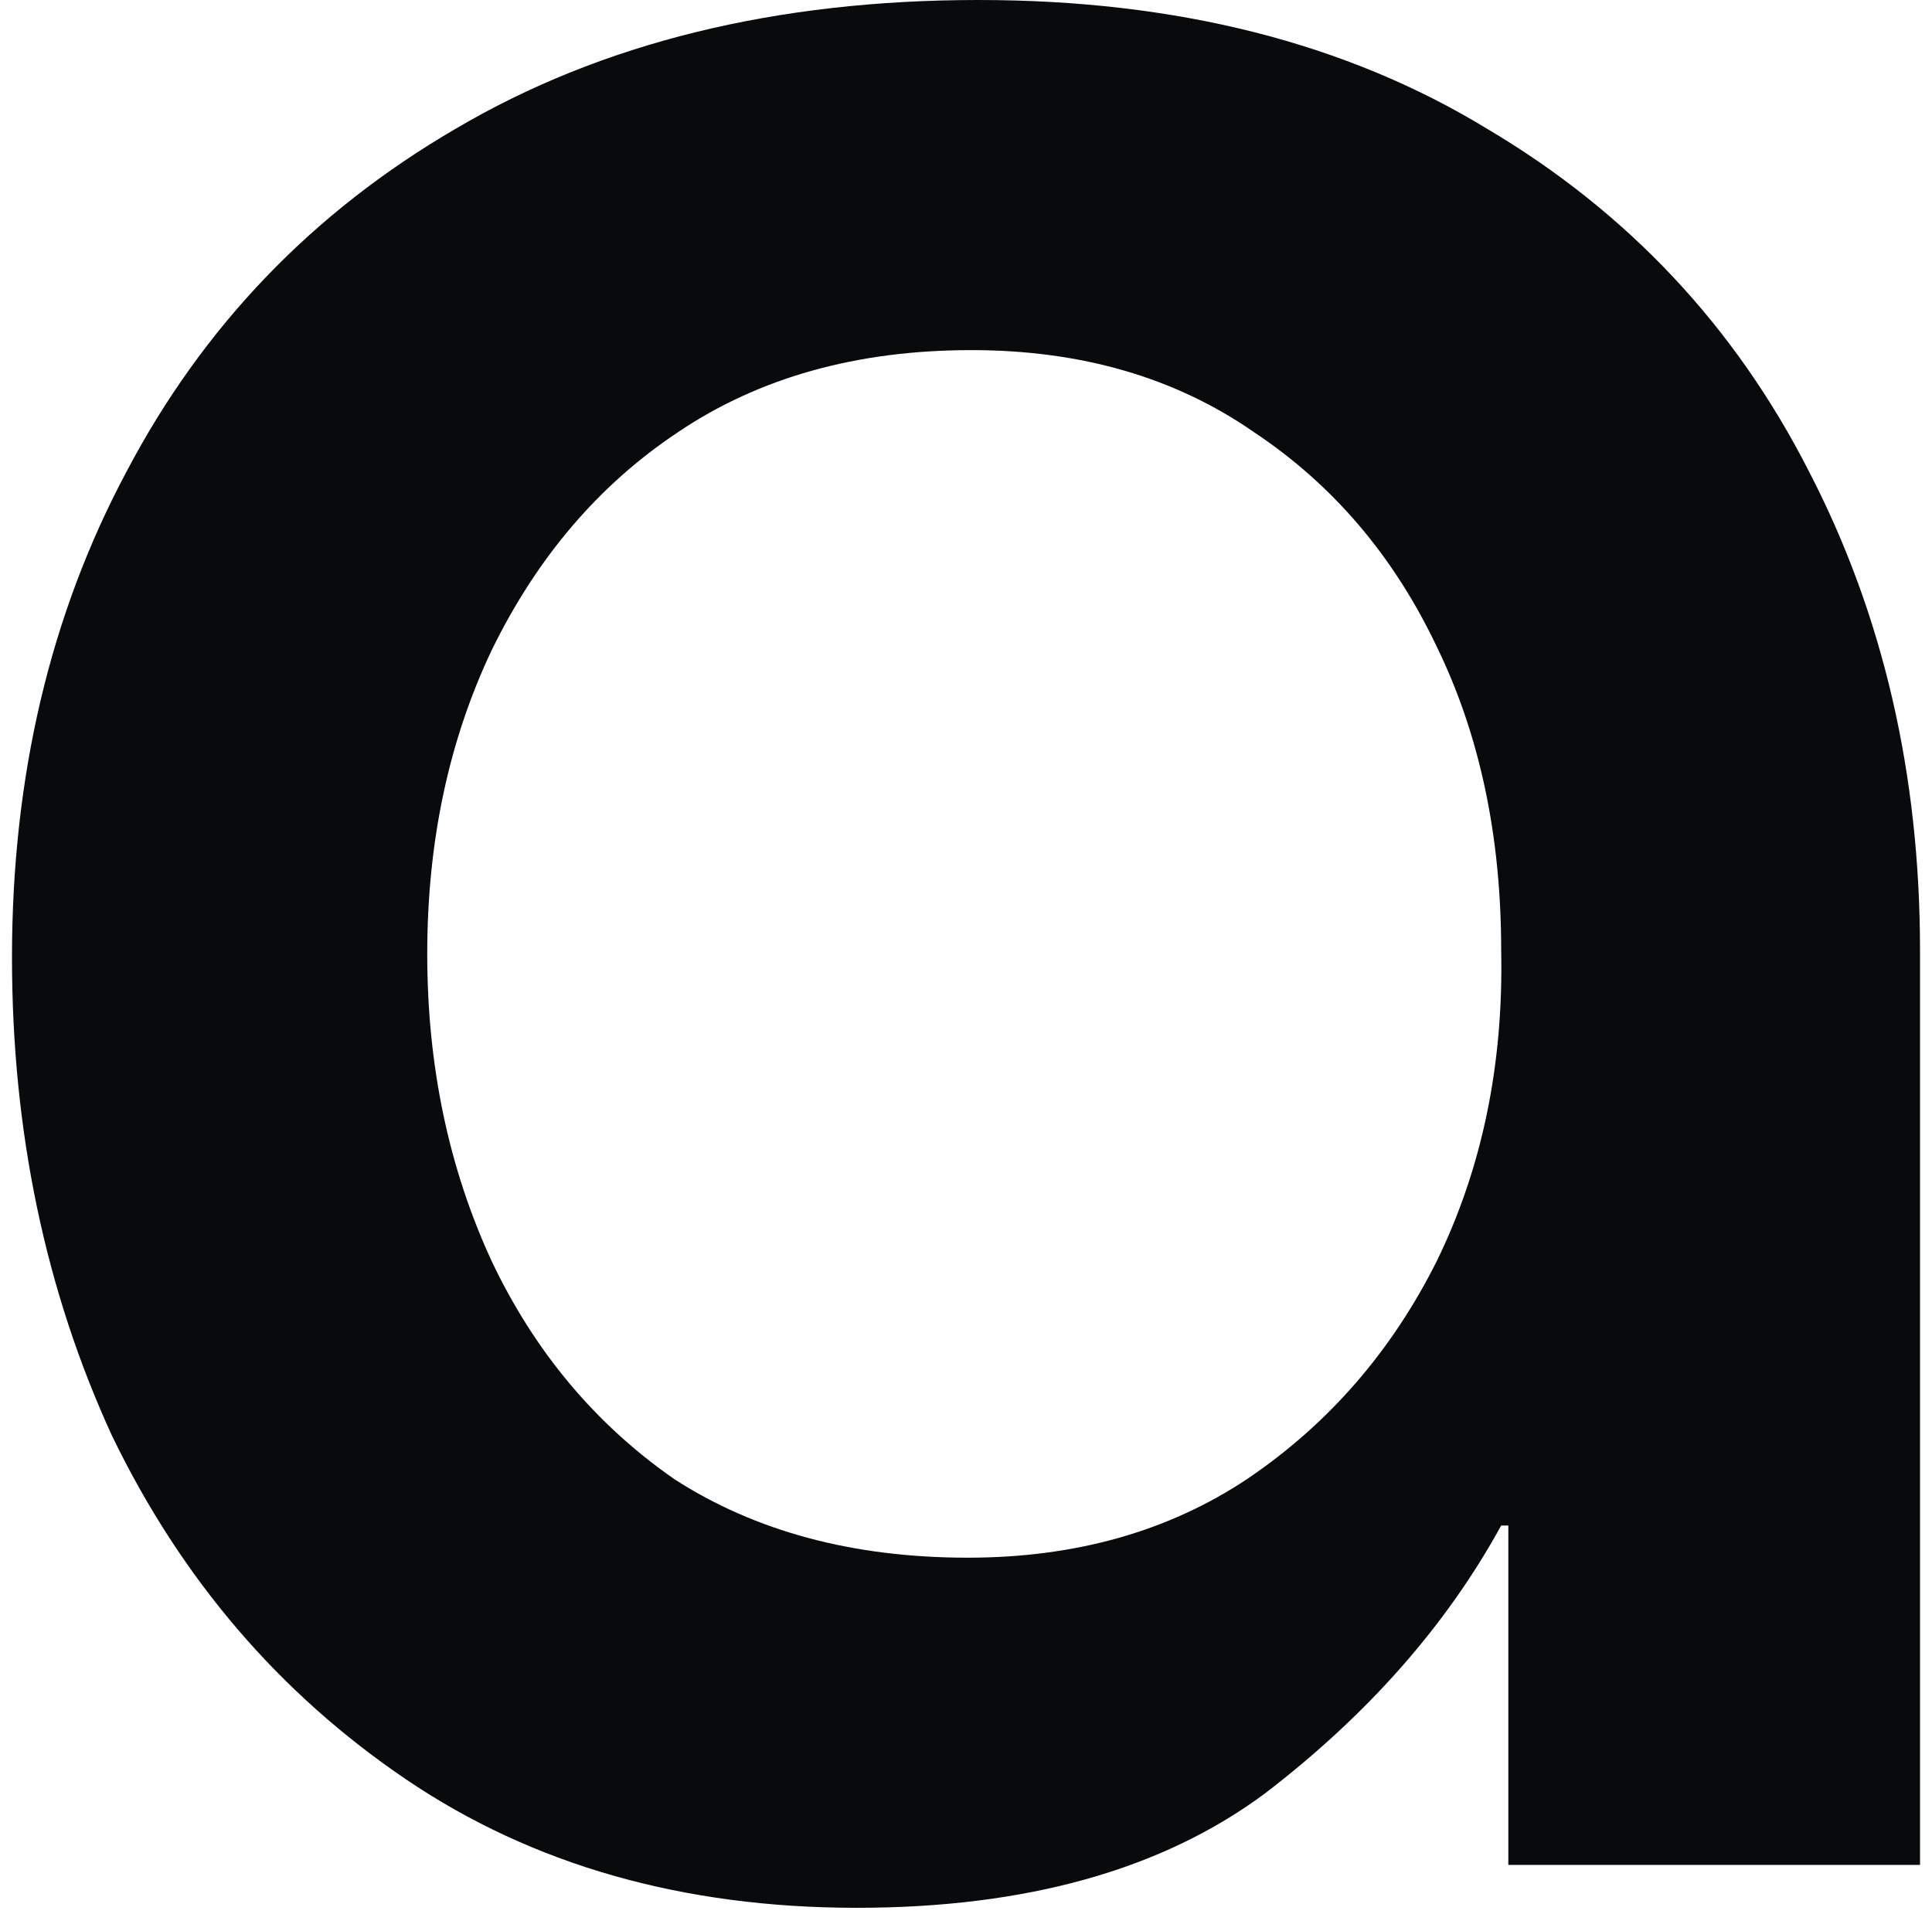
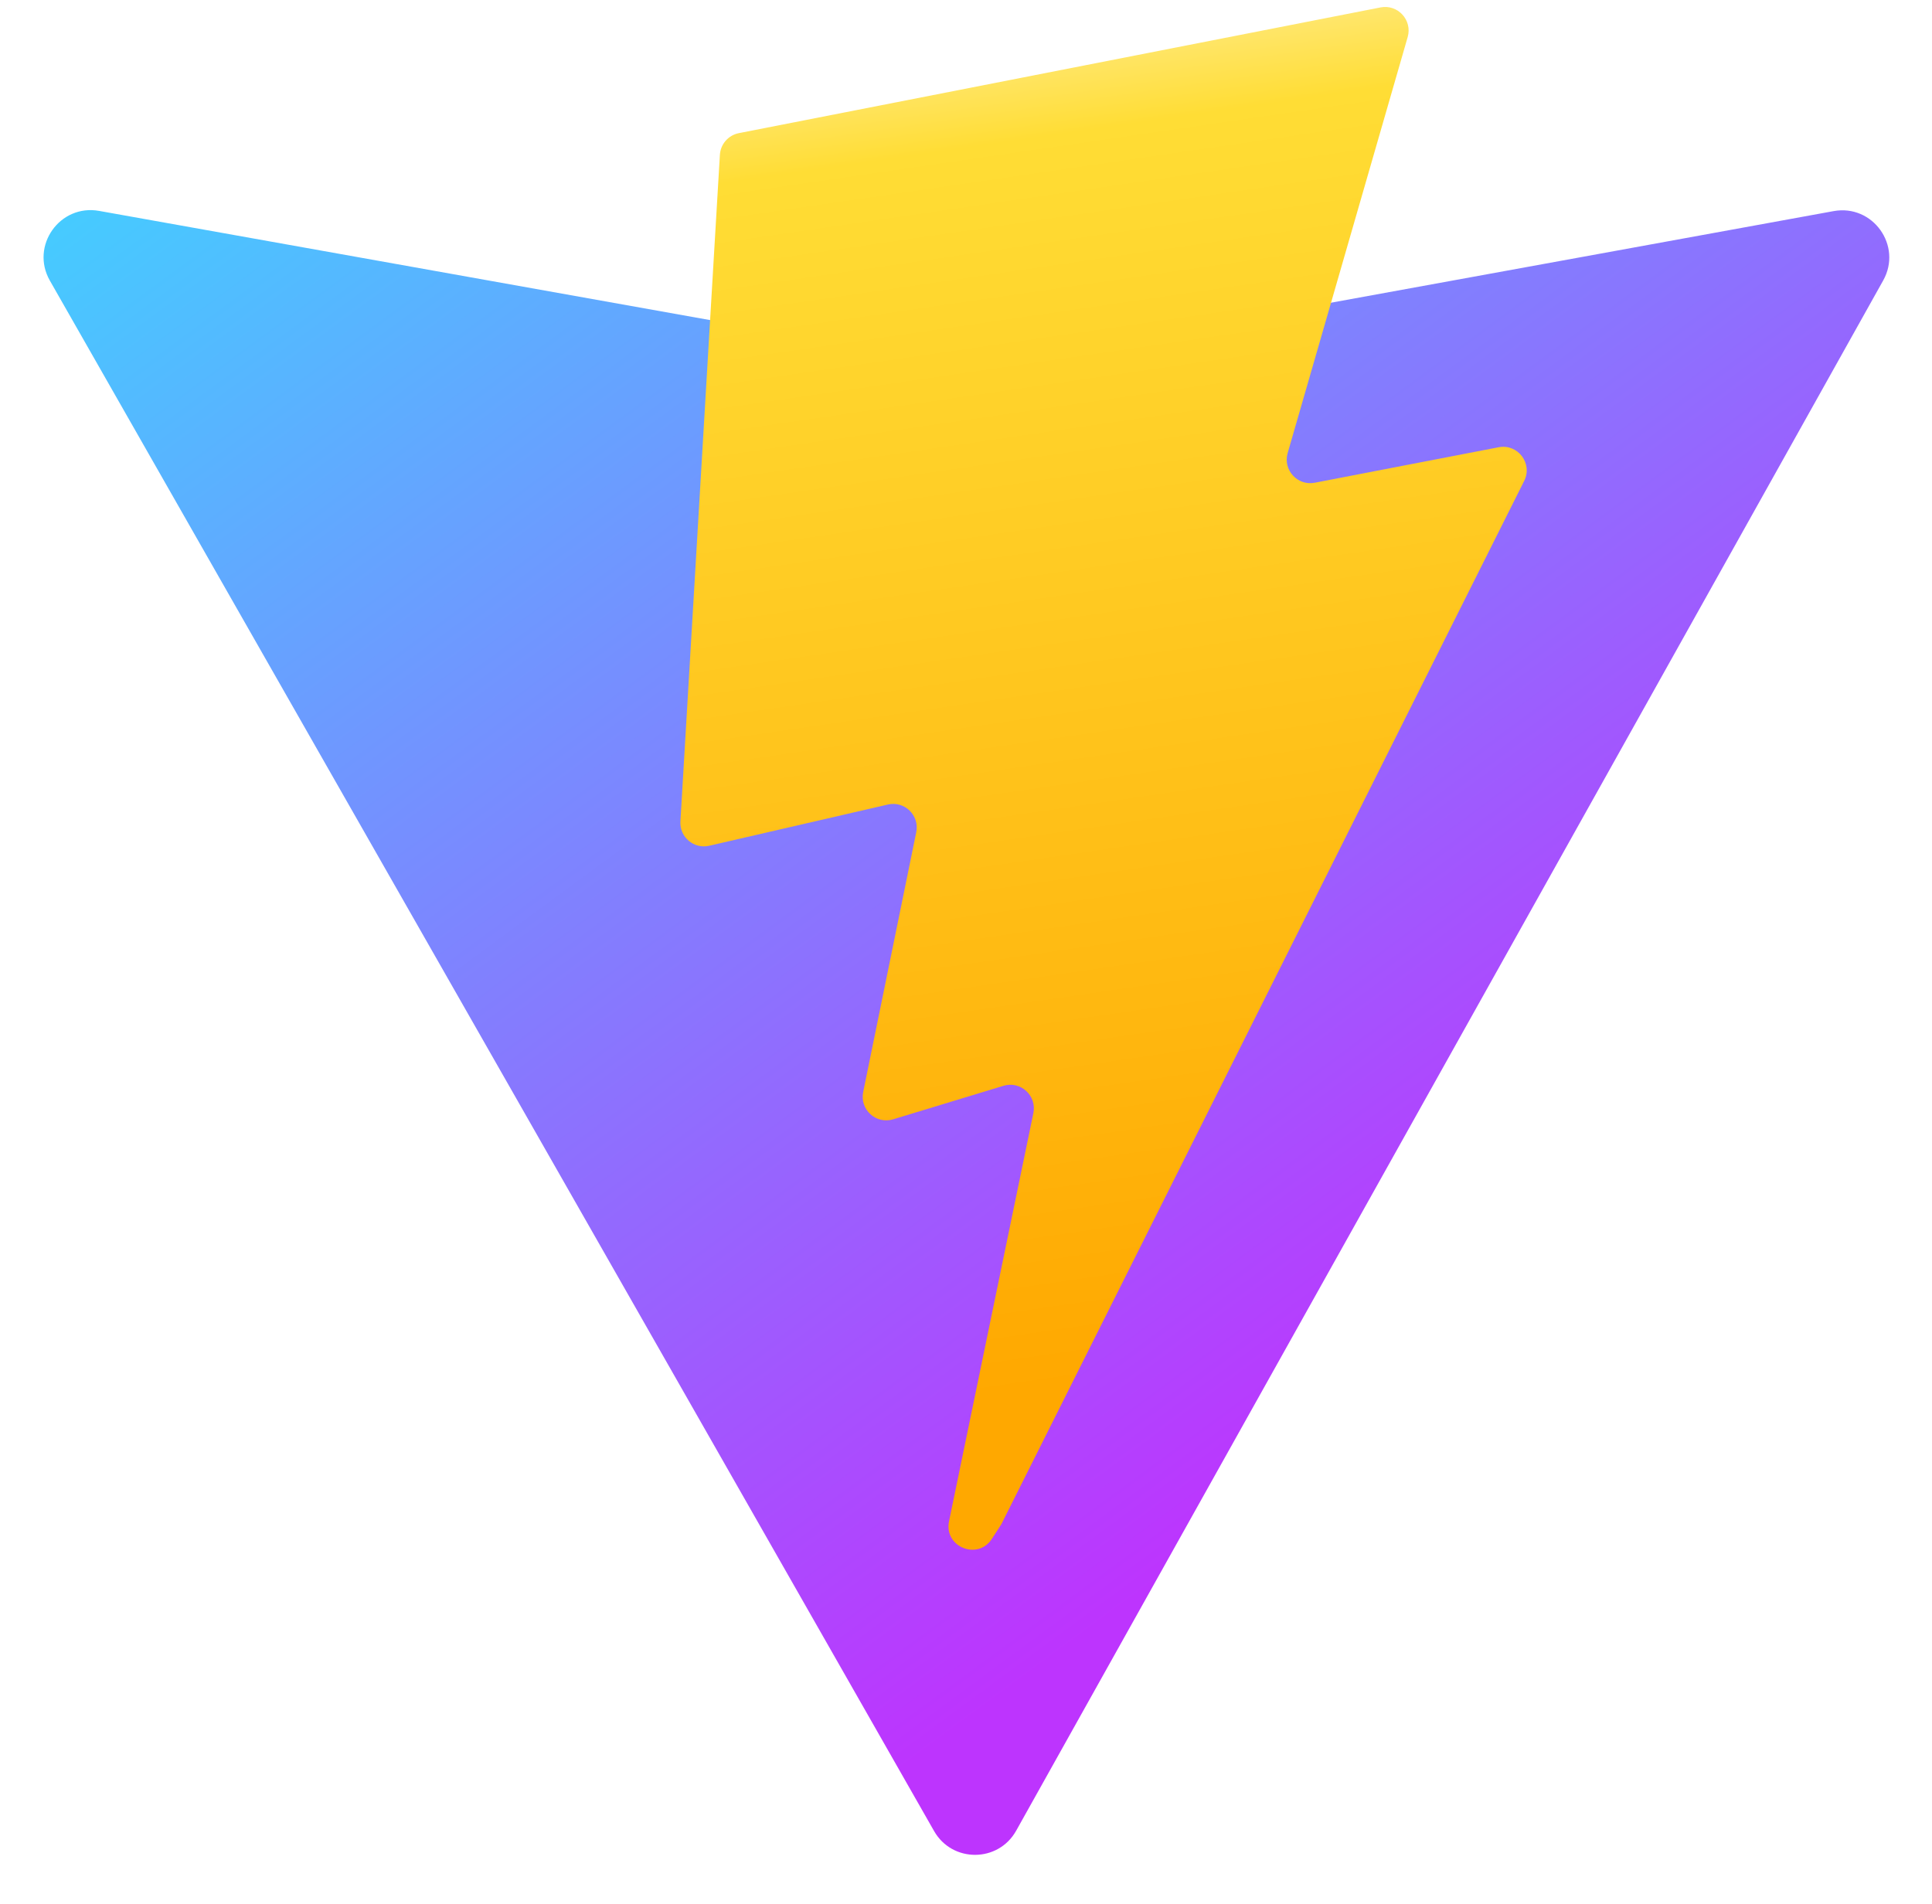
- <svg xmlns="http://www.w3.org/2000/svg" width="108" height="107" viewBox="0 0 108 107" fill="none">
-   <path d="M47.897 106.66C38.158 106.66 29.753 104.263 22.682 99.469C15.612 94.676 10.142 88.284 6.273 80.295C2.538 72.172 0.67 63.25 0.67 53.53C0.67 43.41 2.805 34.355 7.074 26.365C11.343 18.243 17.479 11.851 25.484 7.191C33.622 2.397 43.361 0 54.7 0C65.773 0 75.245 2.397 83.116 7.191C90.987 11.851 96.991 18.243 101.127 26.365C105.262 34.355 107.33 43.276 107.33 53.13V104.263H84.317V85.288H83.917C80.849 90.881 76.446 95.874 70.709 100.268C64.973 104.529 57.369 106.66 47.897 106.66ZM54.1 87.086C60.103 87.086 65.306 85.621 69.709 82.692C74.245 79.629 77.78 75.567 80.315 70.507C82.85 65.314 84.05 59.522 83.917 53.13C83.917 46.739 82.716 41.079 80.315 36.153C77.913 31.093 74.512 27.098 70.109 24.168C65.707 21.106 60.437 19.574 54.3 19.574C47.897 19.574 42.427 21.106 37.891 24.168C33.489 27.098 30.02 31.159 27.485 36.352C25.084 41.412 23.883 47.072 23.883 53.33C23.883 59.589 25.084 65.314 27.485 70.507C29.886 75.567 33.288 79.629 37.691 82.692C42.227 85.621 47.697 87.086 54.1 87.086Z" fill="#090A0B" />
+ <svg xmlns="http://www.w3.org/2000/svg" width="410" height="404" viewBox="0 0 410 404" fill="none">
+   <path d="M399.641 59.525L215.643 388.545C211.844 395.338 202.084 395.378 198.228 388.618L10.582 59.556C6.381 52.19 12.68 43.267 21.028 44.759L205.223 77.682C206.398 77.892 207.601 77.89 208.776 77.676L389.119 44.806C397.439 43.289 403.768 52.143 399.641 59.525Z" fill="url(#paint0_linear)" />
+   <path d="M292.965 1.574L156.801 28.255C154.563 28.694 152.906 30.59 152.771 32.866L144.395 174.33C144.198 177.662 147.258 180.248 150.51 179.498L188.42 170.749C191.967 169.931 195.172 173.055 194.443 176.622L183.18 231.775C182.422 235.487 185.907 238.661 189.532 237.56L212.947 230.446C216.577 229.344 220.065 232.527 219.297 236.242L201.398 322.875C200.278 328.294 207.486 331.249 210.492 326.603L212.5 323.5L323.454 102.072C325.312 98.365 322.108 94.137 318.036 94.923L279.014 102.454C275.347 103.161 272.227 99.746 273.262 96.158L298.731 7.867C299.767 4.273 296.636 0.855 292.965 1.574Z" fill="url(#paint1_linear)" />
+   <defs>
+     <linearGradient id="paint0_linear" x1="6" y1="33" x2="235" y2="344" gradientUnits="userSpaceOnUse">
+       <stop stop-color="#41D1FF" />
+       <stop offset="1" stop-color="#BD34FE" />
+     </linearGradient>
+     <linearGradient id="paint1_linear" x1="194.651" y1="8.818" x2="236.076" y2="292.989" gradientUnits="userSpaceOnUse">
+       <stop stop-color="#FFEA83" />
+       <stop offset="0.083" stop-color="#FFDD35" />
+       <stop offset="1" stop-color="#FFA800" />
+     </linearGradient>
+   </defs>
</svg>
